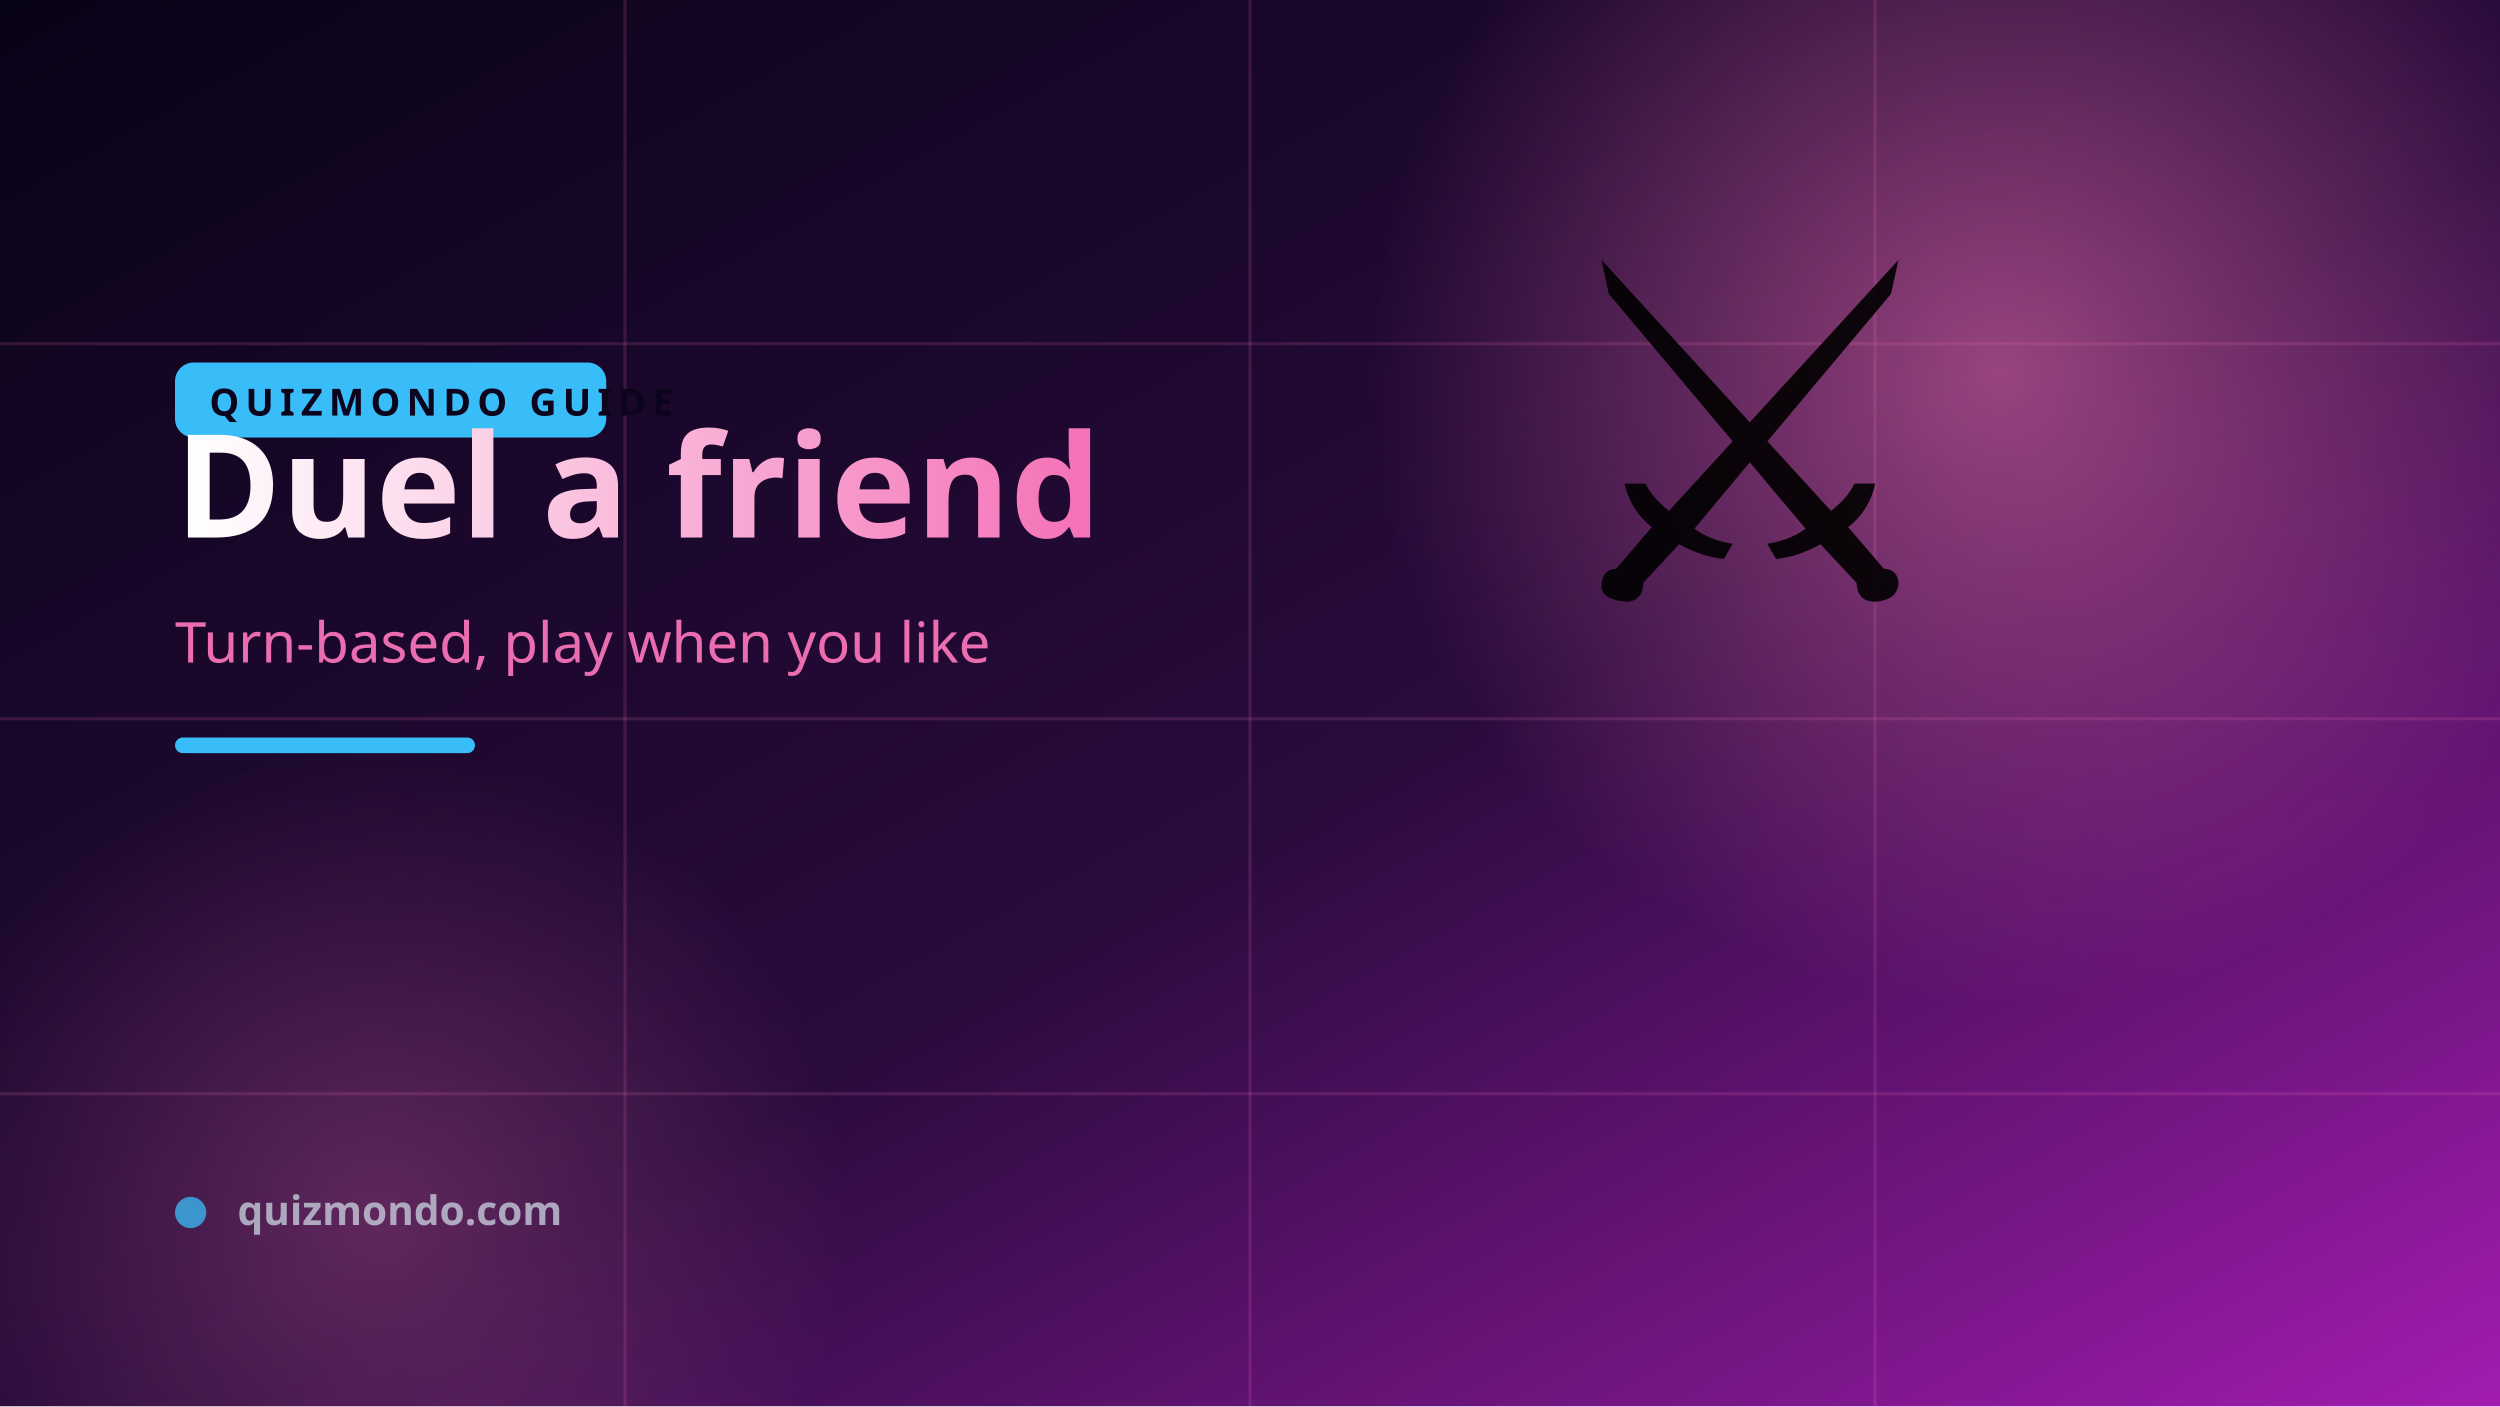
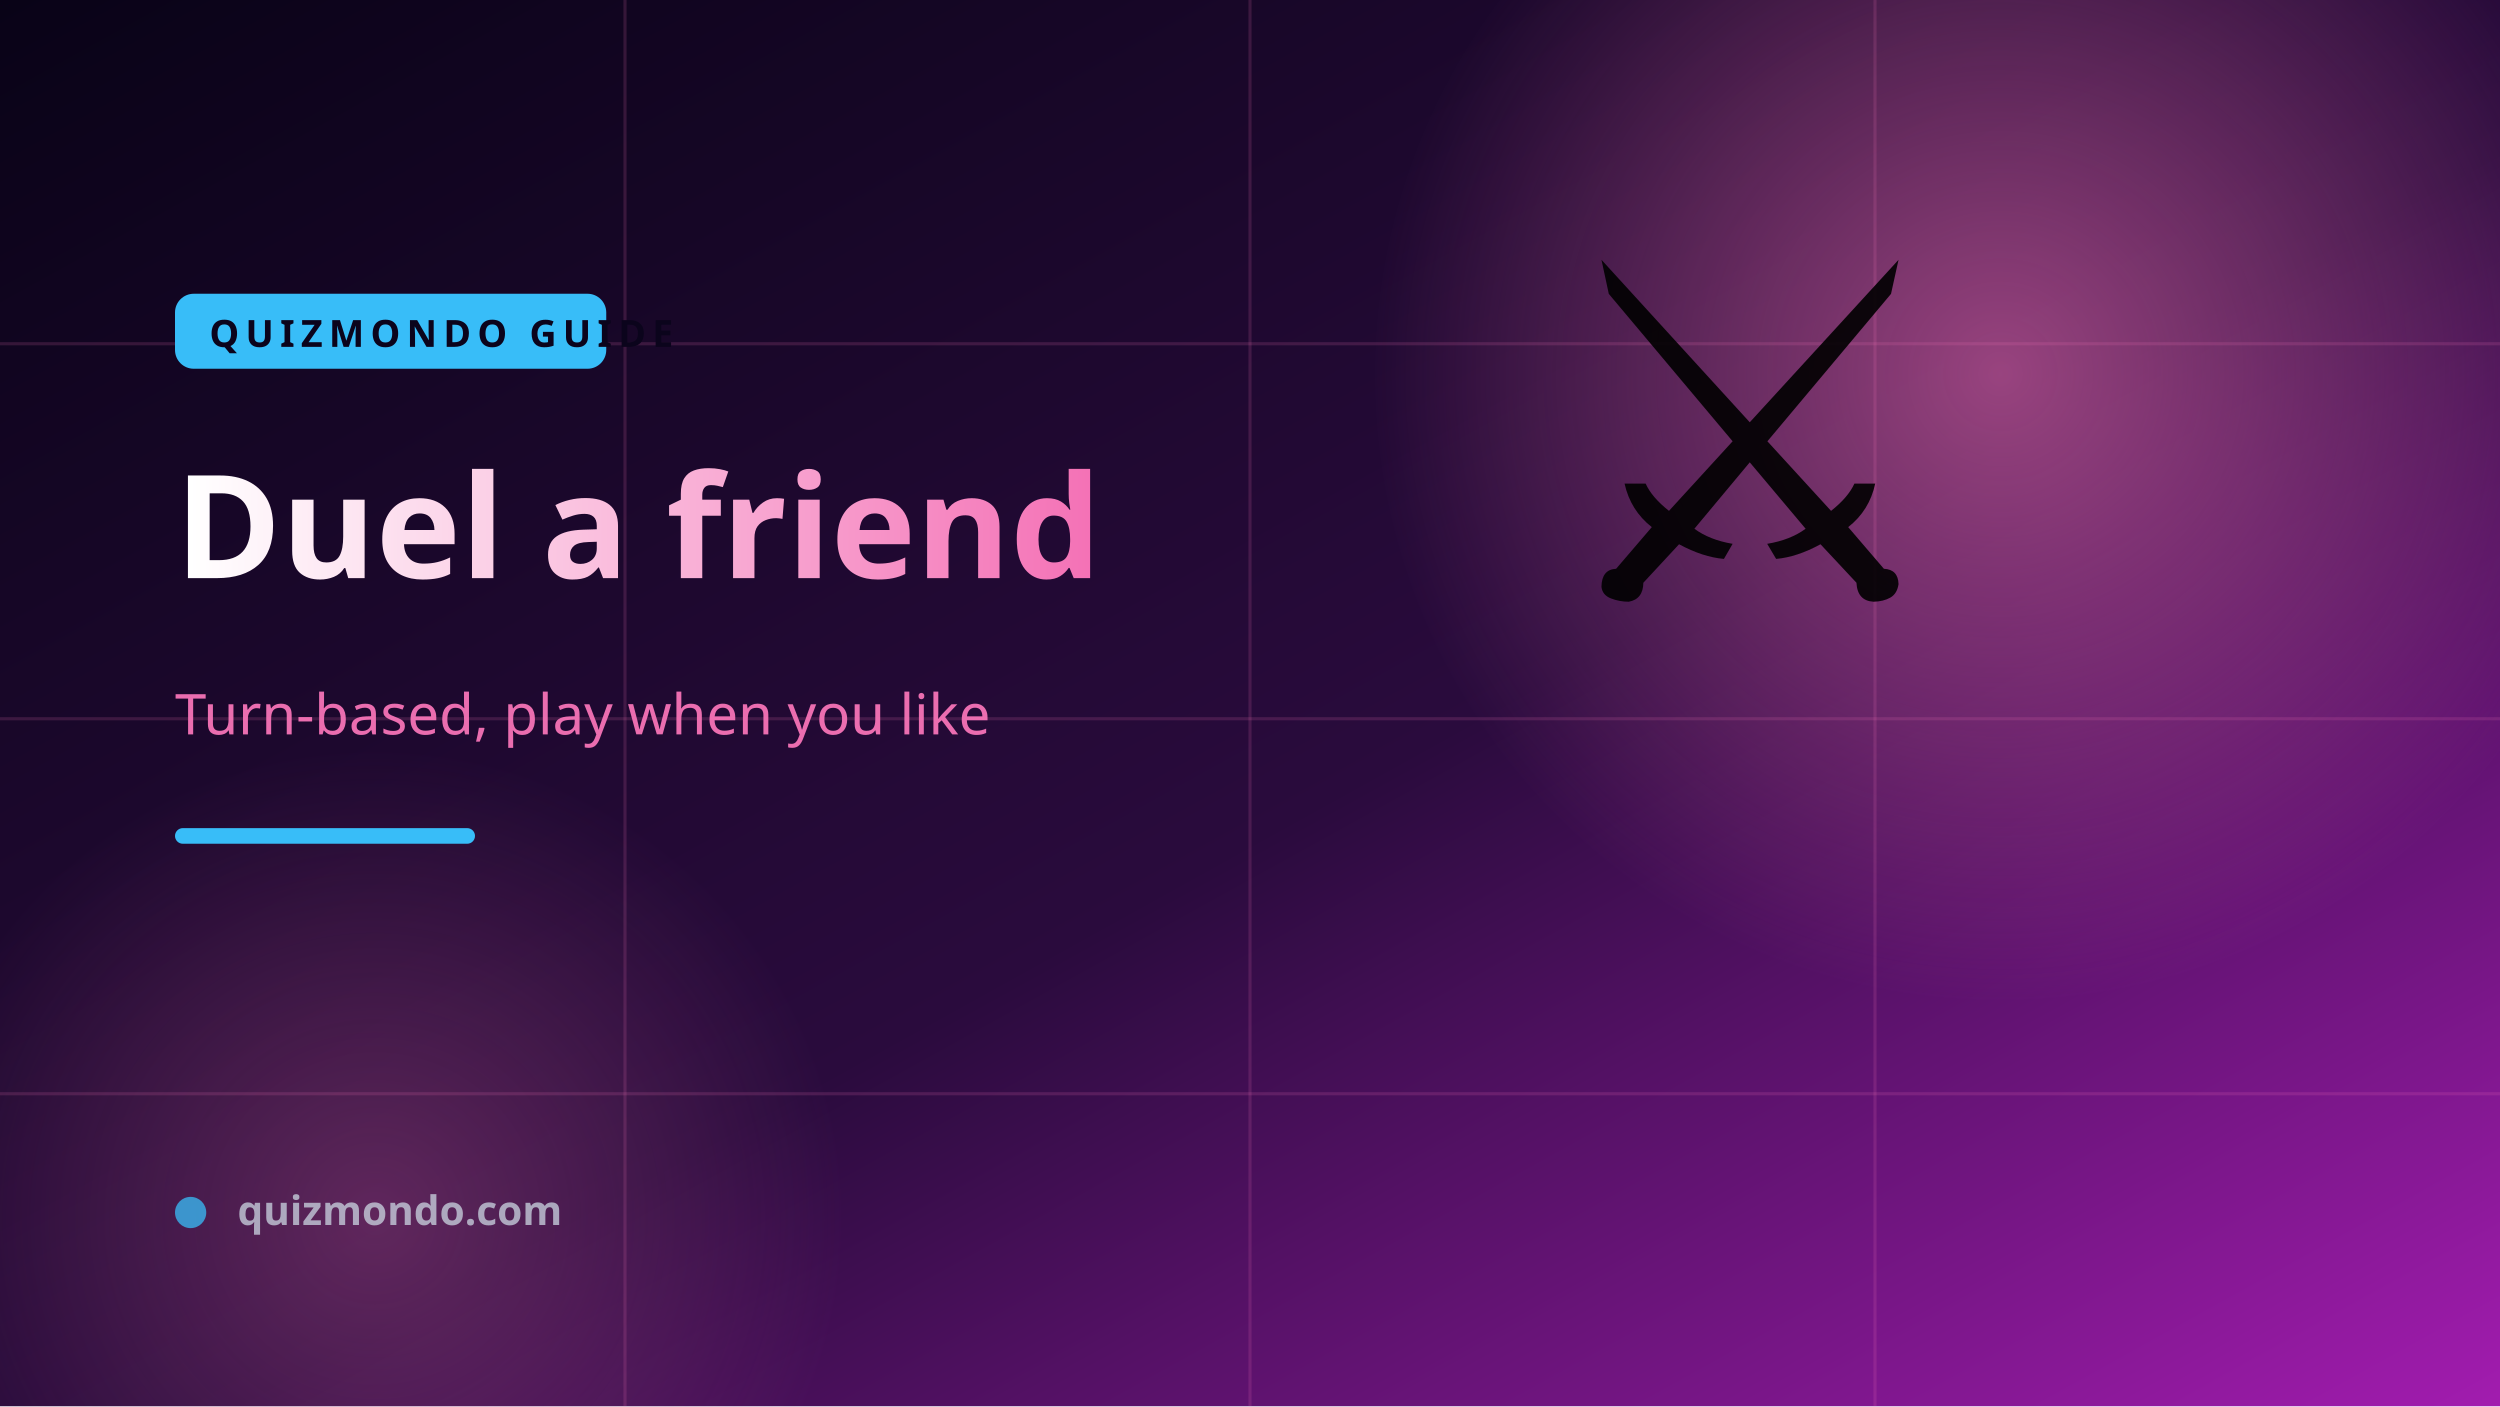
<svg xmlns="http://www.w3.org/2000/svg" viewBox="0 0 800 450" width="800" height="450" font-family="Montserrat, 'Arial Black', sans-serif">
  <defs>
    <linearGradient id="bg" x1="0%" y1="0%" x2="100%" y2="100%">
      <stop offset="0%" stop-color="#090317" />
      <stop offset="55%" stop-color="#2a0b3d" />
      <stop offset="100%" stop-color="#a21caf" />
    </linearGradient>
    <linearGradient id="ink" x1="0%" y1="0%" x2="100%" y2="0%">
      <stop offset="0%" stop-color="#ffffff" />
      <stop offset="100%" stop-color="#f472b6" />
    </linearGradient>
    <radialGradient id="orb" cx="50%" cy="50%" r="50%">
      <stop offset="0%" stop-color="#f472b6" stop-opacity=".55" />
      <stop offset="100%" stop-color="#f472b6" stop-opacity="0" />
    </radialGradient>
  </defs>
  <rect width="800" height="450" fill="url(#bg)" />
  <circle cx="640" cy="120" r="200" fill="url(#orb)" />
  <circle cx="120" cy="390" r="150" fill="url(#orb)" opacity=".5" />
  <g stroke="#f472b6" stroke-opacity=".16" stroke-width="1">
    <path d="M0 110 H800" />
    <path d="M0 230 H800" />
    <path d="M0 350 H800" />
    <path d="M200 0 V450" />
    <path d="M400 0 V450" />
    <path d="M600 0 V450" />
  </g>
  <g transform="translate(560,150)" opacity=".9">
    <text x="0" y="0" font-size="150" text-anchor="middle" dominant-baseline="middle">⚔</text>
  </g>
  <g transform="translate(56,150)">
-     <rect x="0" y="-34" width="138" height="24" rx="6" fill="#38bdf8" />
-     <text x="11" y="-17" font-size="12" font-weight="900" fill="#0b041c" letter-spacing="2" textLength="116" lengthAdjust="spacingAndGlyphs">QUIZMONDO GUIDE</text>
-     <text x="0" y="22" font-size="46" font-weight="900" fill="url(#ink)" textLength="347" lengthAdjust="spacingAndGlyphs">Duel a friend</text>
-     <text x="0" y="62" font-size="18" font-weight="500" fill="#f472b6" opacity=".95" textLength="270" lengthAdjust="spacingAndGlyphs">Turn-based, play when you like</text>
-     <rect x="0" y="86" width="96" height="5" rx="2.5" fill="#38bdf8" />
+     <rect x="0" y="-56" width="138" height="24" rx="6" fill="#38bdf8" />
+     <text x="11" y="-39" font-size="12" font-weight="900" fill="#0b041c" letter-spacing="2" textLength="116" lengthAdjust="spacingAndGlyphs">QUIZMONDO GUIDE</text>
+     <text x="0" y="35" font-size="46" font-weight="900" fill="url(#ink)" textLength="347" lengthAdjust="spacingAndGlyphs">Duel a friend</text>
+     <text x="0" y="85" font-size="18" font-weight="500" fill="#f472b6" opacity=".95" textLength="270" lengthAdjust="spacingAndGlyphs">Turn-based, play when you like</text>
+     <rect x="0" y="115" width="96" height="5" rx="2.5" fill="#38bdf8" />
  </g>
  <g transform="translate(56,392)" font-size="13" font-weight="700" fill="#cbd5e1" opacity=".75">
    <circle cx="5" cy="-4" r="5" fill="#38bdf8" />
    <text x="20" y="0" textLength="86" lengthAdjust="spacingAndGlyphs">quizmondo.com</text>
  </g>
</svg>
